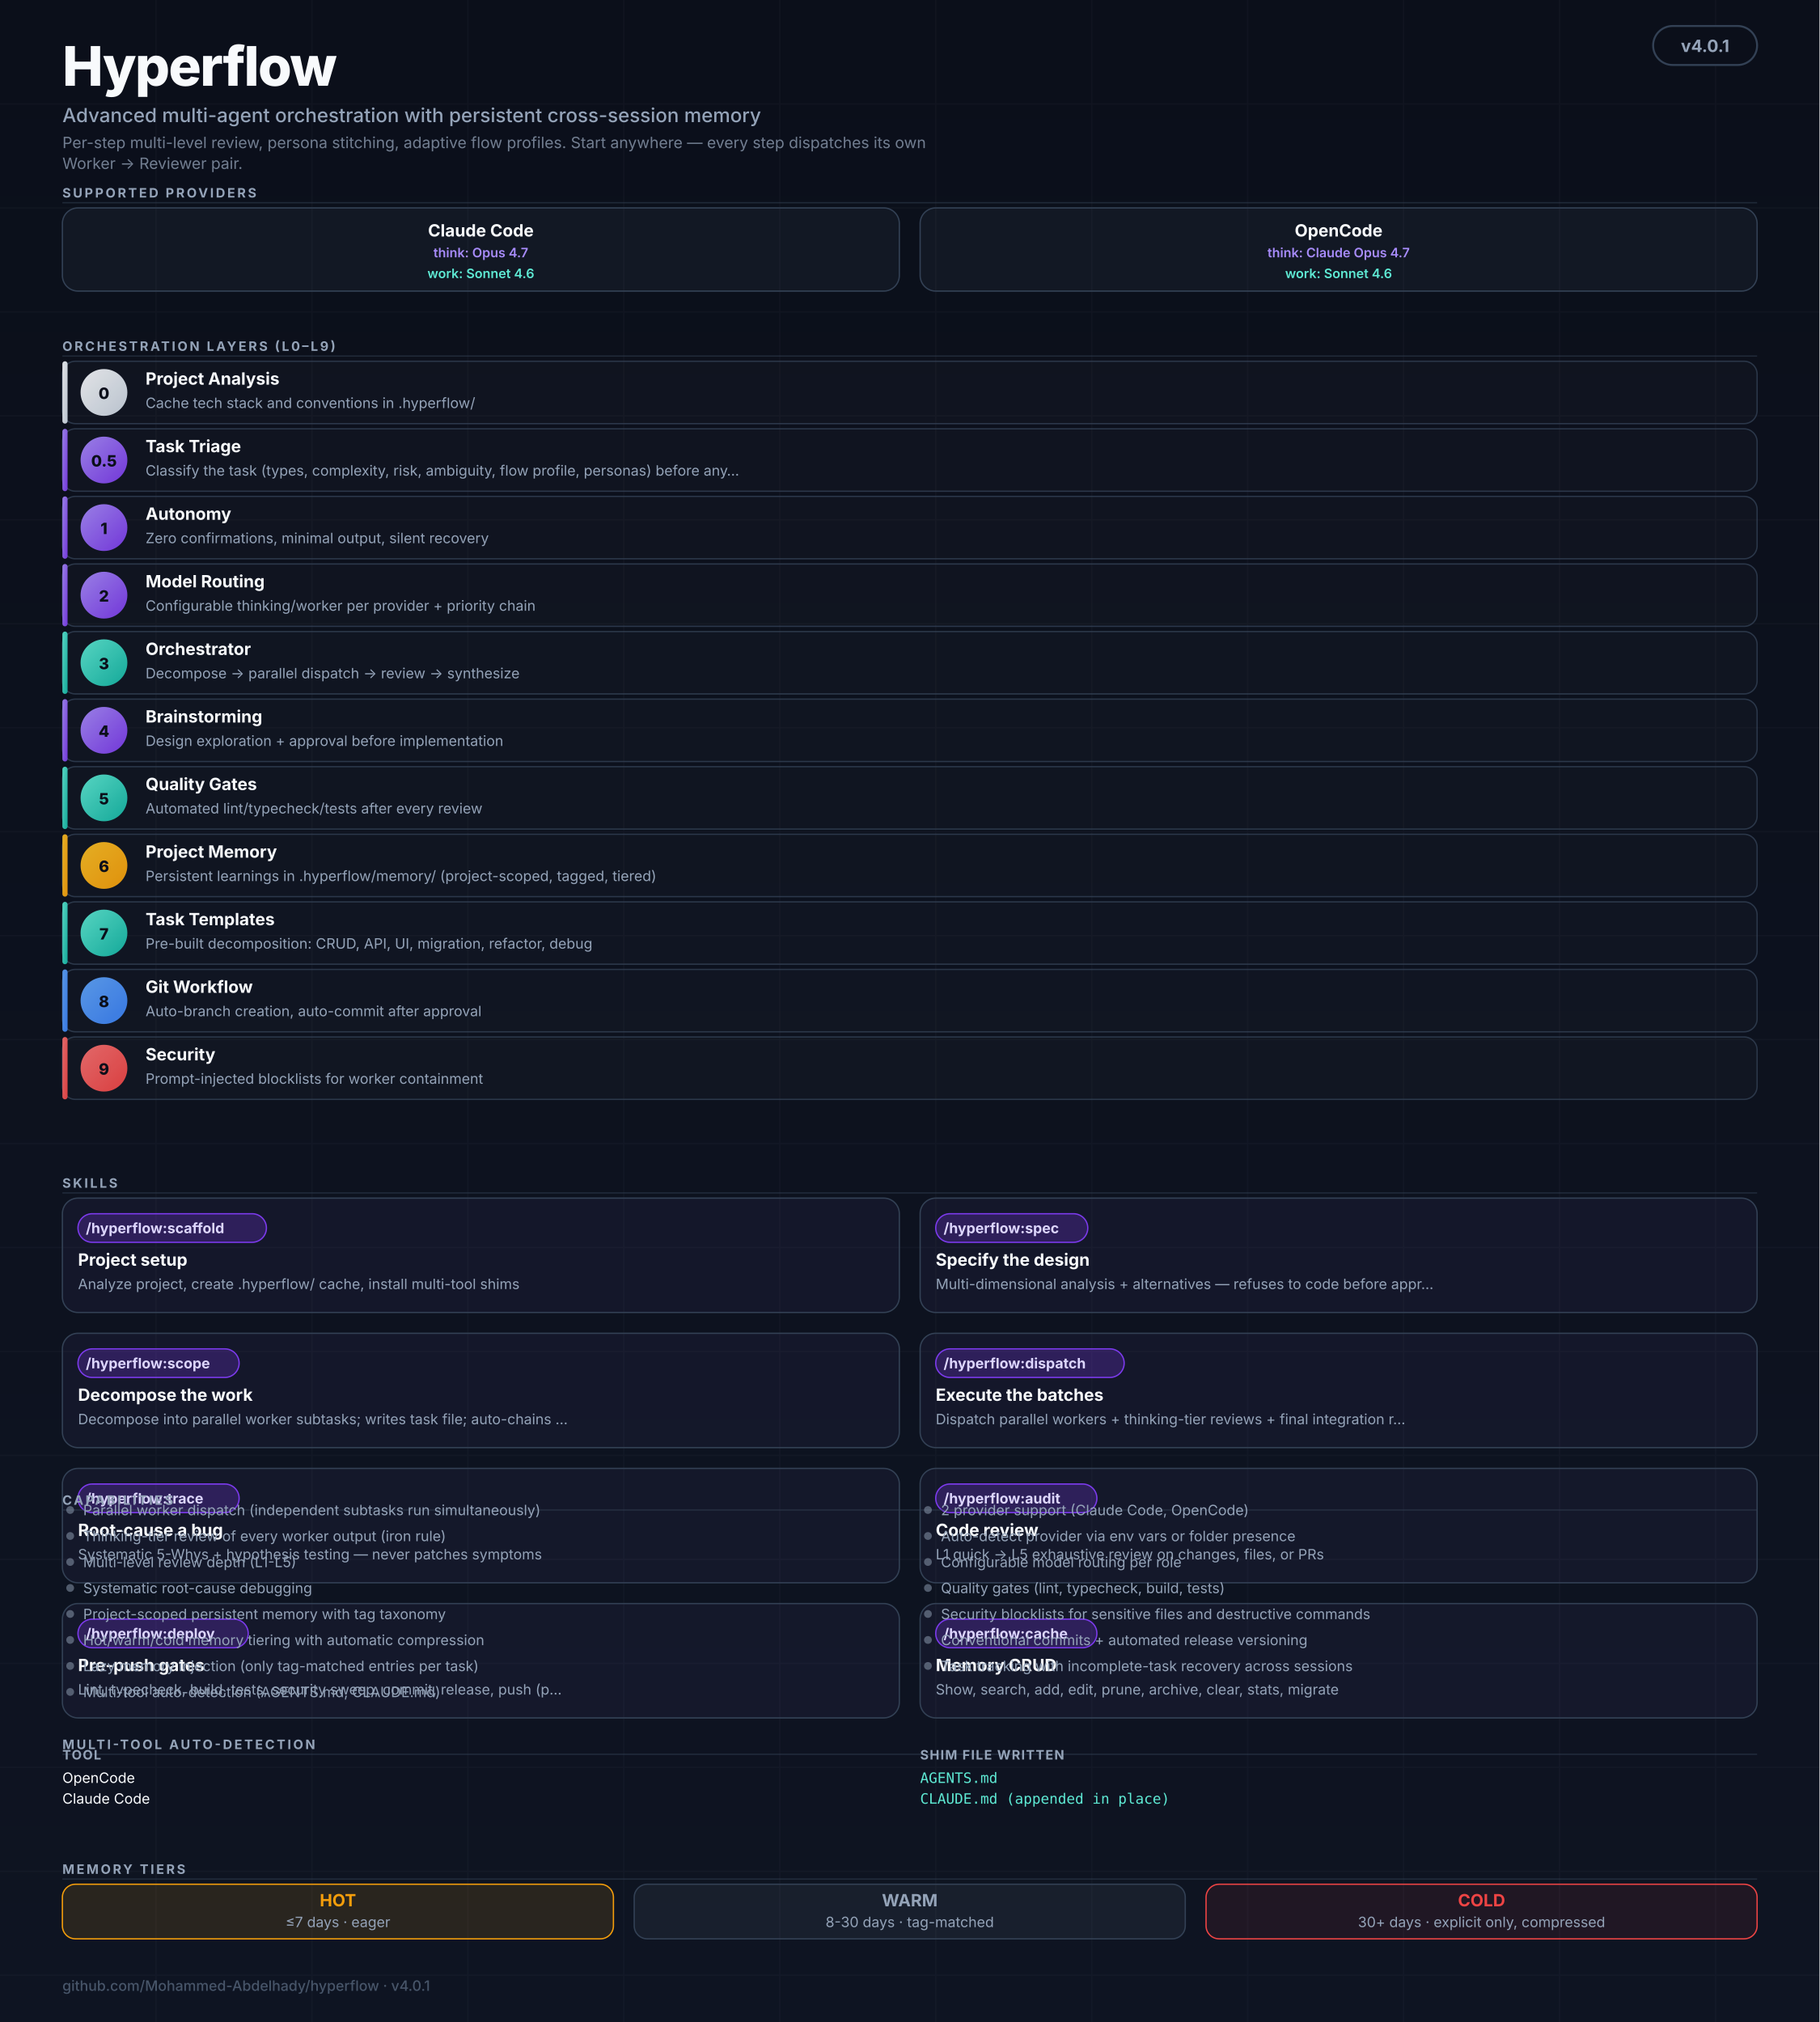
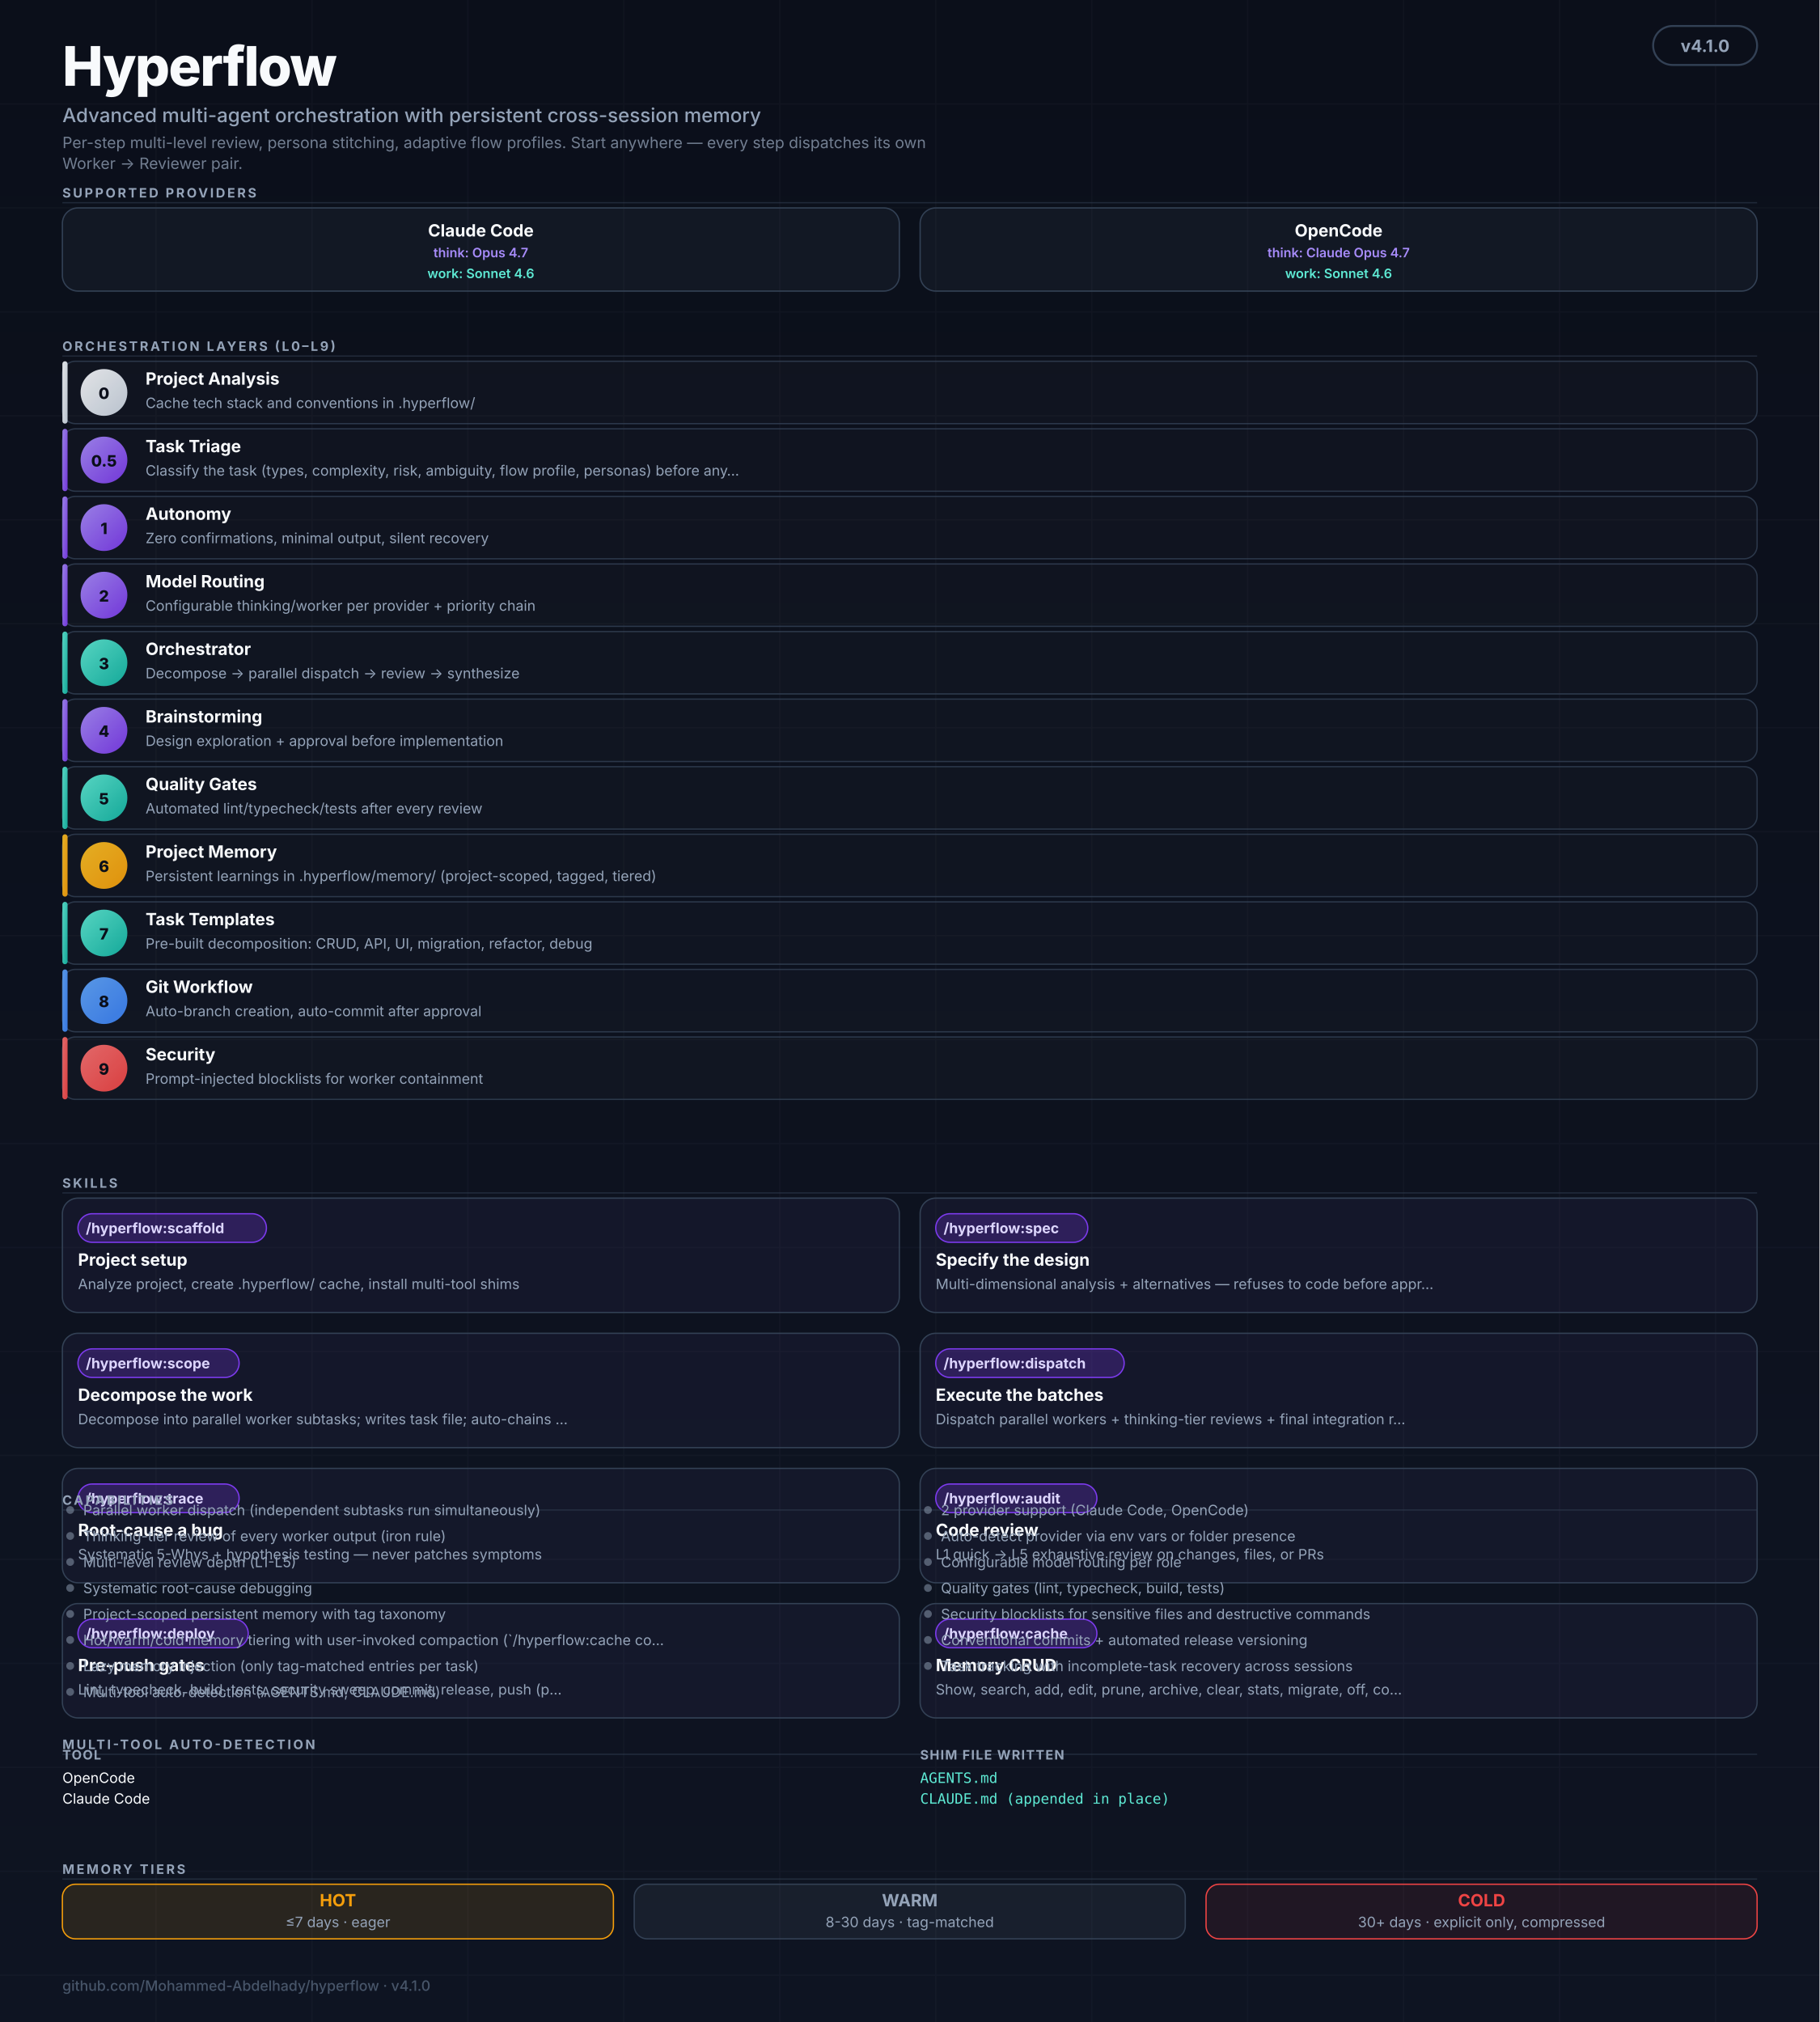
<svg xmlns="http://www.w3.org/2000/svg" viewBox="0 0 1400 1556" role="img" aria-labelledby="hf-title hf-desc" font-family="ui-sans-serif, -apple-system, BlinkMacSystemFont, 'Segoe UI', Inter, system-ui, sans-serif">
  <defs>
    <linearGradient id="bg" x1="0" y1="0" x2="0" y2="1">
      <stop offset="0%" stop-color="#0B0F1A" />
      <stop offset="100%" stop-color="#0E1422" />
    </linearGradient>
    <linearGradient id="grad-thinking" x1="0" y1="0" x2="1" y2="1">
      <stop offset="0%" stop-color="#A78BFA" />
      <stop offset="100%" stop-color="#7C3AED" />
    </linearGradient>
    <linearGradient id="grad-worker" x1="0" y1="0" x2="1" y2="1">
      <stop offset="0%" stop-color="#5EEAD4" />
      <stop offset="100%" stop-color="#14B8A6" />
    </linearGradient>
    <linearGradient id="grad-user" x1="0" y1="0" x2="1" y2="1">
      <stop offset="0%" stop-color="#F8FAFC" />
      <stop offset="100%" stop-color="#CBD5E1" />
    </linearGradient>
    <linearGradient id="grad-memory" x1="0" y1="0" x2="1" y2="1">
      <stop offset="0%" stop-color="#FBBF24" />
      <stop offset="100%" stop-color="#F59E0B" />
    </linearGradient>
    <linearGradient id="grad-security" x1="0" y1="0" x2="1" y2="1">
      <stop offset="0%" stop-color="#F87171" />
      <stop offset="100%" stop-color="#EF4444" />
    </linearGradient>
    <linearGradient id="grad-git" x1="0" y1="0" x2="1" y2="1">
      <stop offset="0%" stop-color="#60A5FA" />
      <stop offset="100%" stop-color="#3B82F6" />
    </linearGradient>
    <marker id="arr" viewBox="0 0 10 10" refX="9" refY="5" markerWidth="5" markerHeight="5" orient="auto-start-reverse">
      <path d="M0,0 L10,5 L0,10 Z" fill="#475569" />
    </marker>
  </defs>
  <rect width="1400" height="1556" fill="url(#bg)" />
  <g opacity="0.04" stroke="#94A3B8" stroke-width="1">
    <path d="M0 80 H1400 M0 160 H1400 M0 240 H1400 M0 320 H1400 M0 400 H1400 M0 480 H1400 M0 560 H1400 M0 640 H1400 M0 720 H1400 M0 800 H1400 M0 880 H1400 M0 960 H1400 M0 1040 H1400 M0 1120 H1400 M0 1200 H1400 M0 1280 H1400 M0 1360 H1400 M0 1440 H1400 M0 1520 H1400" />
    <path d="M120 0 V1556 M240 0 V1556 M360 0 V1556 M480 0 V1556 M600 0 V1556 M720 0 V1556 M840 0 V1556 M960 0 V1556 M1080 0 V1556 M1200 0 V1556 M1320 0 V1556" />
  </g>
  <g transform="translate(48,20)">
    <text y="46" fill="#F8FAFC" font-size="42" font-weight="800" letter-spacing="-1">Hyperflow</text>
    <text y="74" fill="#94A3B8" font-size="15" font-weight="500">Advanced multi-agent orchestration with persistent cross-session memory</text>
    <text y="94" fill="#94A3B8" font-size="12" opacity="0.75">Per-step multi-level review, persona stitching, adaptive flow profiles. Start anywhere — every step dispatches its own</text>
    <text y="110" fill="#94A3B8" font-size="12" opacity="0.75">Worker → Reviewer pair.</text>
  </g>
  <rect x="1272" y="20" width="80" height="30" rx="15" fill="#0B0F1A" stroke="#334155" stroke-width="1.5" />
-   <text x="1312" y="40" text-anchor="middle" fill="#94A3B8" font-size="13" font-weight="700">v4.0.1</text>
+   <text x="1312" y="40" text-anchor="middle" fill="#94A3B8" font-size="13" font-weight="700">v4.1.0</text>
  <text x="48" y="152" fill="#94A3B8" font-size="10" font-weight="700" letter-spacing="1.6">SUPPORTED PROVIDERS</text>
  <line x1="48" y1="156" x2="1352" y2="156" stroke="#334155" stroke-width="1" opacity="0.5" />
  <g transform="translate(48,160)">
    <rect width="644" height="64" rx="12" fill="rgba(148,163,184,0.06)" stroke="#334155" stroke-width="1" />
    <text x="322" y="22" text-anchor="middle" fill="#F8FAFC" font-size="13" font-weight="700">Claude Code</text>
    <text x="322" y="38" text-anchor="middle" fill="#A78BFA" font-size="10" font-weight="600">think: Opus 4.7</text>
    <text x="322" y="54" text-anchor="middle" fill="#5EEAD4" font-size="10" font-weight="600">work: Sonnet 4.6</text>
  </g>
  <g transform="translate(708,160)">
    <rect width="644" height="64" rx="12" fill="rgba(148,163,184,0.06)" stroke="#334155" stroke-width="1" />
    <text x="322" y="22" text-anchor="middle" fill="#F8FAFC" font-size="13" font-weight="700">OpenCode</text>
    <text x="322" y="38" text-anchor="middle" fill="#A78BFA" font-size="10" font-weight="600">think: Claude Opus 4.7</text>
    <text x="322" y="54" text-anchor="middle" fill="#5EEAD4" font-size="10" font-weight="600">work: Sonnet 4.6</text>
  </g>
  <text x="48" y="270" fill="#94A3B8" font-size="10" font-weight="700" letter-spacing="1.6">ORCHESTRATION LAYERS (L0–L9)</text>
  <line x1="48" y1="274" x2="1352" y2="274" stroke="#334155" stroke-width="1" opacity="0.5" />
  <rect x="48" y="278" width="1304" height="48" rx="10" fill="rgba(255,255,255,0.02)" stroke="#334155" stroke-width="1" opacity="0.8" />
  <rect x="48" y="278" width="4" height="48" rx="2" fill="url(#grad-user)" opacity="0.9" />
  <circle cx="80" cy="302" r="18" fill="url(#grad-user)" opacity="0.9" />
  <text x="80" y="307" text-anchor="middle" fill="#0B0F1A" font-size="12" font-weight="800">0</text>
  <text x="112" y="296" fill="#F8FAFC" font-size="13" font-weight="700">Project Analysis</text>
  <text x="112" y="314" fill="#94A3B8" font-size="11">Cache tech stack and conventions in .hyperflow/</text>
  <rect x="48" y="330" width="1304" height="48" rx="10" fill="rgba(255,255,255,0.02)" stroke="#334155" stroke-width="1" opacity="0.8" />
  <rect x="48" y="330" width="4" height="48" rx="2" fill="url(#grad-thinking)" opacity="0.9" />
  <circle cx="80" cy="354" r="18" fill="url(#grad-thinking)" opacity="0.9" />
  <text x="80" y="359" text-anchor="middle" fill="#0B0F1A" font-size="12" font-weight="800">0.5</text>
  <text x="112" y="348" fill="#F8FAFC" font-size="13" font-weight="700">Task Triage</text>
  <text x="112" y="366" fill="#94A3B8" font-size="11">Classify the task (types, complexity, risk, ambiguity, flow profile, personas) before any…</text>
  <rect x="48" y="382" width="1304" height="48" rx="10" fill="rgba(255,255,255,0.02)" stroke="#334155" stroke-width="1" opacity="0.8" />
  <rect x="48" y="382" width="4" height="48" rx="2" fill="url(#grad-thinking)" opacity="0.9" />
  <circle cx="80" cy="406" r="18" fill="url(#grad-thinking)" opacity="0.9" />
  <text x="80" y="411" text-anchor="middle" fill="#0B0F1A" font-size="12" font-weight="800">1</text>
  <text x="112" y="400" fill="#F8FAFC" font-size="13" font-weight="700">Autonomy</text>
  <text x="112" y="418" fill="#94A3B8" font-size="11">Zero confirmations, minimal output, silent recovery</text>
  <rect x="48" y="434" width="1304" height="48" rx="10" fill="rgba(255,255,255,0.02)" stroke="#334155" stroke-width="1" opacity="0.8" />
  <rect x="48" y="434" width="4" height="48" rx="2" fill="url(#grad-thinking)" opacity="0.9" />
  <circle cx="80" cy="458" r="18" fill="url(#grad-thinking)" opacity="0.9" />
  <text x="80" y="463" text-anchor="middle" fill="#0B0F1A" font-size="12" font-weight="800">2</text>
  <text x="112" y="452" fill="#F8FAFC" font-size="13" font-weight="700">Model Routing</text>
  <text x="112" y="470" fill="#94A3B8" font-size="11">Configurable thinking/worker per provider + priority chain</text>
  <rect x="48" y="486" width="1304" height="48" rx="10" fill="rgba(255,255,255,0.02)" stroke="#334155" stroke-width="1" opacity="0.8" />
  <rect x="48" y="486" width="4" height="48" rx="2" fill="url(#grad-worker)" opacity="0.9" />
  <circle cx="80" cy="510" r="18" fill="url(#grad-worker)" opacity="0.9" />
  <text x="80" y="515" text-anchor="middle" fill="#0B0F1A" font-size="12" font-weight="800">3</text>
  <text x="112" y="504" fill="#F8FAFC" font-size="13" font-weight="700">Orchestrator</text>
  <text x="112" y="522" fill="#94A3B8" font-size="11">Decompose → parallel dispatch → review → synthesize</text>
  <rect x="48" y="538" width="1304" height="48" rx="10" fill="rgba(255,255,255,0.02)" stroke="#334155" stroke-width="1" opacity="0.8" />
  <rect x="48" y="538" width="4" height="48" rx="2" fill="url(#grad-thinking)" opacity="0.9" />
  <circle cx="80" cy="562" r="18" fill="url(#grad-thinking)" opacity="0.9" />
  <text x="80" y="567" text-anchor="middle" fill="#0B0F1A" font-size="12" font-weight="800">4</text>
  <text x="112" y="556" fill="#F8FAFC" font-size="13" font-weight="700">Brainstorming</text>
  <text x="112" y="574" fill="#94A3B8" font-size="11">Design exploration + approval before implementation</text>
  <rect x="48" y="590" width="1304" height="48" rx="10" fill="rgba(255,255,255,0.02)" stroke="#334155" stroke-width="1" opacity="0.8" />
  <rect x="48" y="590" width="4" height="48" rx="2" fill="url(#grad-worker)" opacity="0.9" />
  <circle cx="80" cy="614" r="18" fill="url(#grad-worker)" opacity="0.9" />
  <text x="80" y="619" text-anchor="middle" fill="#0B0F1A" font-size="12" font-weight="800">5</text>
  <text x="112" y="608" fill="#F8FAFC" font-size="13" font-weight="700">Quality Gates</text>
  <text x="112" y="626" fill="#94A3B8" font-size="11">Automated lint/typecheck/tests after every review</text>
  <rect x="48" y="642" width="1304" height="48" rx="10" fill="rgba(255,255,255,0.02)" stroke="#334155" stroke-width="1" opacity="0.8" />
  <rect x="48" y="642" width="4" height="48" rx="2" fill="url(#grad-memory)" opacity="0.9" />
  <circle cx="80" cy="666" r="18" fill="url(#grad-memory)" opacity="0.9" />
  <text x="80" y="671" text-anchor="middle" fill="#0B0F1A" font-size="12" font-weight="800">6</text>
  <text x="112" y="660" fill="#F8FAFC" font-size="13" font-weight="700">Project Memory</text>
  <text x="112" y="678" fill="#94A3B8" font-size="11">Persistent learnings in .hyperflow/memory/ (project-scoped, tagged, tiered)</text>
  <rect x="48" y="694" width="1304" height="48" rx="10" fill="rgba(255,255,255,0.02)" stroke="#334155" stroke-width="1" opacity="0.8" />
  <rect x="48" y="694" width="4" height="48" rx="2" fill="url(#grad-worker)" opacity="0.9" />
  <circle cx="80" cy="718" r="18" fill="url(#grad-worker)" opacity="0.9" />
  <text x="80" y="723" text-anchor="middle" fill="#0B0F1A" font-size="12" font-weight="800">7</text>
  <text x="112" y="712" fill="#F8FAFC" font-size="13" font-weight="700">Task Templates</text>
  <text x="112" y="730" fill="#94A3B8" font-size="11">Pre-built decomposition: CRUD, API, UI, migration, refactor, debug</text>
  <rect x="48" y="746" width="1304" height="48" rx="10" fill="rgba(255,255,255,0.02)" stroke="#334155" stroke-width="1" opacity="0.8" />
  <rect x="48" y="746" width="4" height="48" rx="2" fill="url(#grad-git)" opacity="0.9" />
  <circle cx="80" cy="770" r="18" fill="url(#grad-git)" opacity="0.9" />
  <text x="80" y="775" text-anchor="middle" fill="#0B0F1A" font-size="12" font-weight="800">8</text>
  <text x="112" y="764" fill="#F8FAFC" font-size="13" font-weight="700">Git Workflow</text>
  <text x="112" y="782" fill="#94A3B8" font-size="11">Auto-branch creation, auto-commit after approval</text>
  <rect x="48" y="798" width="1304" height="48" rx="10" fill="rgba(255,255,255,0.02)" stroke="#334155" stroke-width="1" opacity="0.8" />
  <rect x="48" y="798" width="4" height="48" rx="2" fill="url(#grad-security)" opacity="0.9" />
  <circle cx="80" cy="822" r="18" fill="url(#grad-security)" opacity="0.9" />
  <text x="80" y="827" text-anchor="middle" fill="#0B0F1A" font-size="12" font-weight="800">9</text>
  <text x="112" y="816" fill="#F8FAFC" font-size="13" font-weight="700">Security</text>
  <text x="112" y="834" fill="#94A3B8" font-size="11">Prompt-injected blocklists for worker containment</text>
  <text x="48" y="914" fill="#94A3B8" font-size="10" font-weight="700" letter-spacing="1.6">SKILLS</text>
  <line x1="48" y1="918" x2="1352" y2="918" stroke="#334155" stroke-width="1" opacity="0.5" />
  <g transform="translate(48,922)">
    <rect width="644" height="88" rx="12" fill="rgba(167,139,250,0.05)" stroke="#334155" stroke-width="1" />
    <rect x="12" y="12" width="145" height="22" rx="11" fill="rgba(124,58,237,0.25)" stroke="#7C3AED" stroke-width="1" />
    <text x="18" y="27" fill="#DDD6FE" font-size="11" font-weight="700">/hyperflow:scaffold</text>
    <text x="12" y="52" fill="#F8FAFC" font-size="13" font-weight="700">Project setup</text>
    <text x="12" y="70" fill="#94A3B8" font-size="11">Analyze project, create .hyperflow/ cache, install multi-tool shims</text>
  </g>
  <g transform="translate(708,922)">
    <rect width="644" height="88" rx="12" fill="rgba(167,139,250,0.05)" stroke="#334155" stroke-width="1" />
    <rect x="12" y="12" width="117" height="22" rx="11" fill="rgba(124,58,237,0.25)" stroke="#7C3AED" stroke-width="1" />
    <text x="18" y="27" fill="#DDD6FE" font-size="11" font-weight="700">/hyperflow:spec</text>
    <text x="12" y="52" fill="#F8FAFC" font-size="13" font-weight="700">Specify the design</text>
    <text x="12" y="70" fill="#94A3B8" font-size="11">Multi-dimensional analysis + alternatives — refuses to code before appr…</text>
  </g>
  <g transform="translate(48,1026)">
    <rect width="644" height="88" rx="12" fill="rgba(167,139,250,0.05)" stroke="#334155" stroke-width="1" />
    <rect x="12" y="12" width="124" height="22" rx="11" fill="rgba(124,58,237,0.25)" stroke="#7C3AED" stroke-width="1" />
    <text x="18" y="27" fill="#DDD6FE" font-size="11" font-weight="700">/hyperflow:scope</text>
    <text x="12" y="52" fill="#F8FAFC" font-size="13" font-weight="700">Decompose the work</text>
    <text x="12" y="70" fill="#94A3B8" font-size="11">Decompose into parallel worker subtasks; writes task file; auto-chains …</text>
  </g>
  <g transform="translate(708,1026)">
    <rect width="644" height="88" rx="12" fill="rgba(167,139,250,0.05)" stroke="#334155" stroke-width="1" />
    <rect x="12" y="12" width="145" height="22" rx="11" fill="rgba(124,58,237,0.25)" stroke="#7C3AED" stroke-width="1" />
    <text x="18" y="27" fill="#DDD6FE" font-size="11" font-weight="700">/hyperflow:dispatch</text>
    <text x="12" y="52" fill="#F8FAFC" font-size="13" font-weight="700">Execute the batches</text>
    <text x="12" y="70" fill="#94A3B8" font-size="11">Dispatch parallel workers + thinking-tier reviews + final integration r…</text>
  </g>
  <g transform="translate(48,1130)">
    <rect width="644" height="88" rx="12" fill="rgba(167,139,250,0.05)" stroke="#334155" stroke-width="1" />
    <rect x="12" y="12" width="124" height="22" rx="11" fill="rgba(124,58,237,0.25)" stroke="#7C3AED" stroke-width="1" />
    <text x="18" y="27" fill="#DDD6FE" font-size="11" font-weight="700">/hyperflow:trace</text>
    <text x="12" y="52" fill="#F8FAFC" font-size="13" font-weight="700">Root-cause a bug</text>
    <text x="12" y="70" fill="#94A3B8" font-size="11">Systematic 5-Whys + hypothesis testing — never patches symptoms</text>
  </g>
  <g transform="translate(708,1130)">
    <rect width="644" height="88" rx="12" fill="rgba(167,139,250,0.05)" stroke="#334155" stroke-width="1" />
    <rect x="12" y="12" width="124" height="22" rx="11" fill="rgba(124,58,237,0.25)" stroke="#7C3AED" stroke-width="1" />
    <text x="18" y="27" fill="#DDD6FE" font-size="11" font-weight="700">/hyperflow:audit</text>
    <text x="12" y="52" fill="#F8FAFC" font-size="13" font-weight="700">Code review</text>
    <text x="12" y="70" fill="#94A3B8" font-size="11">L1 quick → L5 exhaustive review on changes, files, or PRs</text>
  </g>
  <g transform="translate(48,1234)">
    <rect width="644" height="88" rx="12" fill="rgba(167,139,250,0.05)" stroke="#334155" stroke-width="1" />
    <rect x="12" y="12" width="131" height="22" rx="11" fill="rgba(124,58,237,0.25)" stroke="#7C3AED" stroke-width="1" />
    <text x="18" y="27" fill="#DDD6FE" font-size="11" font-weight="700">/hyperflow:deploy</text>
    <text x="12" y="52" fill="#F8FAFC" font-size="13" font-weight="700">Pre-push gates</text>
    <text x="12" y="70" fill="#94A3B8" font-size="11">Lint, typecheck, build, tests, security sweep, commit, release, push (p…</text>
  </g>
  <g transform="translate(708,1234)">
    <rect width="644" height="88" rx="12" fill="rgba(167,139,250,0.05)" stroke="#334155" stroke-width="1" />
    <rect x="12" y="12" width="124" height="22" rx="11" fill="rgba(124,58,237,0.25)" stroke="#7C3AED" stroke-width="1" />
    <text x="18" y="27" fill="#DDD6FE" font-size="11" font-weight="700">/hyperflow:cache</text>
    <text x="12" y="52" fill="#F8FAFC" font-size="13" font-weight="700">Memory CRUD</text>
-     <text x="12" y="70" fill="#94A3B8" font-size="11">Show, search, add, edit, prune, archive, clear, stats, migrate</text>
+     <text x="12" y="70" fill="#94A3B8" font-size="11">Show, search, add, edit, prune, archive, clear, stats, migrate, off, co…</text>
  </g>
  <text x="48" y="1158" fill="#94A3B8" font-size="10" font-weight="700" letter-spacing="1.6">CAPABILITIES</text>
  <line x1="48" y1="1162" x2="1352" y2="1162" stroke="#334155" stroke-width="1" opacity="0.5" />
  <circle cx="54" cy="1162" r="3" fill="#94A3B8" opacity="0.5" />
  <text x="64" y="1166" fill="#94A3B8" font-size="11">Parallel worker dispatch (independent subtasks run simultaneously)</text>
  <circle cx="54" cy="1182" r="3" fill="#94A3B8" opacity="0.5" />
  <text x="64" y="1186" fill="#94A3B8" font-size="11">Thinking-tier review of every worker output (iron rule)</text>
  <circle cx="54" cy="1202" r="3" fill="#94A3B8" opacity="0.5" />
  <text x="64" y="1206" fill="#94A3B8" font-size="11">Multi-level review depth (L1-L5)</text>
  <circle cx="54" cy="1222" r="3" fill="#94A3B8" opacity="0.5" />
  <text x="64" y="1226" fill="#94A3B8" font-size="11">Systematic root-cause debugging</text>
  <circle cx="54" cy="1242" r="3" fill="#94A3B8" opacity="0.5" />
  <text x="64" y="1246" fill="#94A3B8" font-size="11">Project-scoped persistent memory with tag taxonomy</text>
  <circle cx="54" cy="1262" r="3" fill="#94A3B8" opacity="0.5" />
-   <text x="64" y="1266" fill="#94A3B8" font-size="11">Hot/warm/cold memory tiering with automatic compression</text>
+   <text x="64" y="1266" fill="#94A3B8" font-size="11">Hot/warm/cold memory tiering with user-invoked compaction (`/hyperflow:cache co…</text>
  <circle cx="54" cy="1282" r="3" fill="#94A3B8" opacity="0.5" />
  <text x="64" y="1286" fill="#94A3B8" font-size="11">Lazy memory injection (only tag-matched entries per task)</text>
  <circle cx="54" cy="1302" r="3" fill="#94A3B8" opacity="0.5" />
  <text x="64" y="1306" fill="#94A3B8" font-size="11">Multi-tool auto-detection (AGENTS.md, CLAUDE.md)</text>
  <circle cx="714" cy="1162" r="3" fill="#94A3B8" opacity="0.5" />
  <text x="724" y="1166" fill="#94A3B8" font-size="11">2 provider support (Claude Code, OpenCode)</text>
  <circle cx="714" cy="1182" r="3" fill="#94A3B8" opacity="0.5" />
  <text x="724" y="1186" fill="#94A3B8" font-size="11">Auto-detect provider via env vars or folder presence</text>
  <circle cx="714" cy="1202" r="3" fill="#94A3B8" opacity="0.5" />
  <text x="724" y="1206" fill="#94A3B8" font-size="11">Configurable model routing per role</text>
  <circle cx="714" cy="1222" r="3" fill="#94A3B8" opacity="0.5" />
  <text x="724" y="1226" fill="#94A3B8" font-size="11">Quality gates (lint, typecheck, build, tests)</text>
  <circle cx="714" cy="1242" r="3" fill="#94A3B8" opacity="0.5" />
  <text x="724" y="1246" fill="#94A3B8" font-size="11">Security blocklists for sensitive files and destructive commands</text>
  <circle cx="714" cy="1262" r="3" fill="#94A3B8" opacity="0.5" />
  <text x="724" y="1266" fill="#94A3B8" font-size="11">Conventional commits + automated release versioning</text>
  <circle cx="714" cy="1282" r="3" fill="#94A3B8" opacity="0.5" />
  <text x="724" y="1286" fill="#94A3B8" font-size="11">Task tracking with incomplete-task recovery across sessions</text>
  <text x="48" y="1346" fill="#94A3B8" font-size="10" font-weight="700" letter-spacing="1.6">MULTI-TOOL AUTO-DETECTION</text>
  <line x1="48" y1="1350" x2="1352" y2="1350" stroke="#334155" stroke-width="1" opacity="0.5" />
  <text x="48" y="1354" fill="#94A3B8" font-size="10" font-weight="700" letter-spacing="0.8">TOOL</text>
  <text x="708" y="1354" fill="#94A3B8" font-size="10" font-weight="700" letter-spacing="0.8">SHIM FILE WRITTEN</text>
  <text x="48" y="1372" fill="#F8FAFC" font-size="11">OpenCode</text>
  <text x="708" y="1372" fill="#5EEAD4" font-size="11" font-family="ui-monospace, SFMono-Regular, Menlo, monospace">AGENTS.md</text>
  <text x="48" y="1388" fill="#F8FAFC" font-size="11">Claude Code</text>
  <text x="708" y="1388" fill="#5EEAD4" font-size="11" font-family="ui-monospace, SFMono-Regular, Menlo, monospace">CLAUDE.md (appended in place)</text>
  <text x="48" y="1442" fill="#94A3B8" font-size="10" font-weight="700" letter-spacing="1.6">MEMORY TIERS</text>
  <line x1="48" y1="1446" x2="1352" y2="1446" stroke="#334155" stroke-width="1" opacity="0.5" />
  <rect x="48" y="1450" width="424" height="42" rx="10" fill="rgba(245,158,11,0.12)" stroke="#F59E0B" stroke-width="1" />
  <text x="260" y="1467" text-anchor="middle" fill="#F59E0B" font-size="13" font-weight="700">HOT</text>
  <text x="260" y="1483" text-anchor="middle" fill="#94A3B8" font-size="11">≤7 days · eager</text>
  <rect x="488" y="1450" width="424" height="42" rx="10" fill="rgba(148,163,184,0.08)" stroke="#334155" stroke-width="1" />
  <text x="700" y="1467" text-anchor="middle" fill="#94A3B8" font-size="13" font-weight="700">WARM</text>
  <text x="700" y="1483" text-anchor="middle" fill="#94A3B8" font-size="11">8-30 days · tag-matched</text>
  <rect x="928" y="1450" width="424" height="42" rx="10" fill="rgba(239,68,68,0.08)" stroke="#EF4444" stroke-width="1" />
  <text x="1140" y="1467" text-anchor="middle" fill="#EF4444" font-size="13" font-weight="700">COLD</text>
  <text x="1140" y="1483" text-anchor="middle" fill="#94A3B8" font-size="11">30+ days · explicit only, compressed</text>
  <text x="48" y="1532" fill="#475569" font-size="11" font-weight="500">
-     github.com/Mohammed-Abdelhady/hyperflow · v4.0.1</text>
+     github.com/Mohammed-Abdelhady/hyperflow · v4.1.0</text>
</svg>
